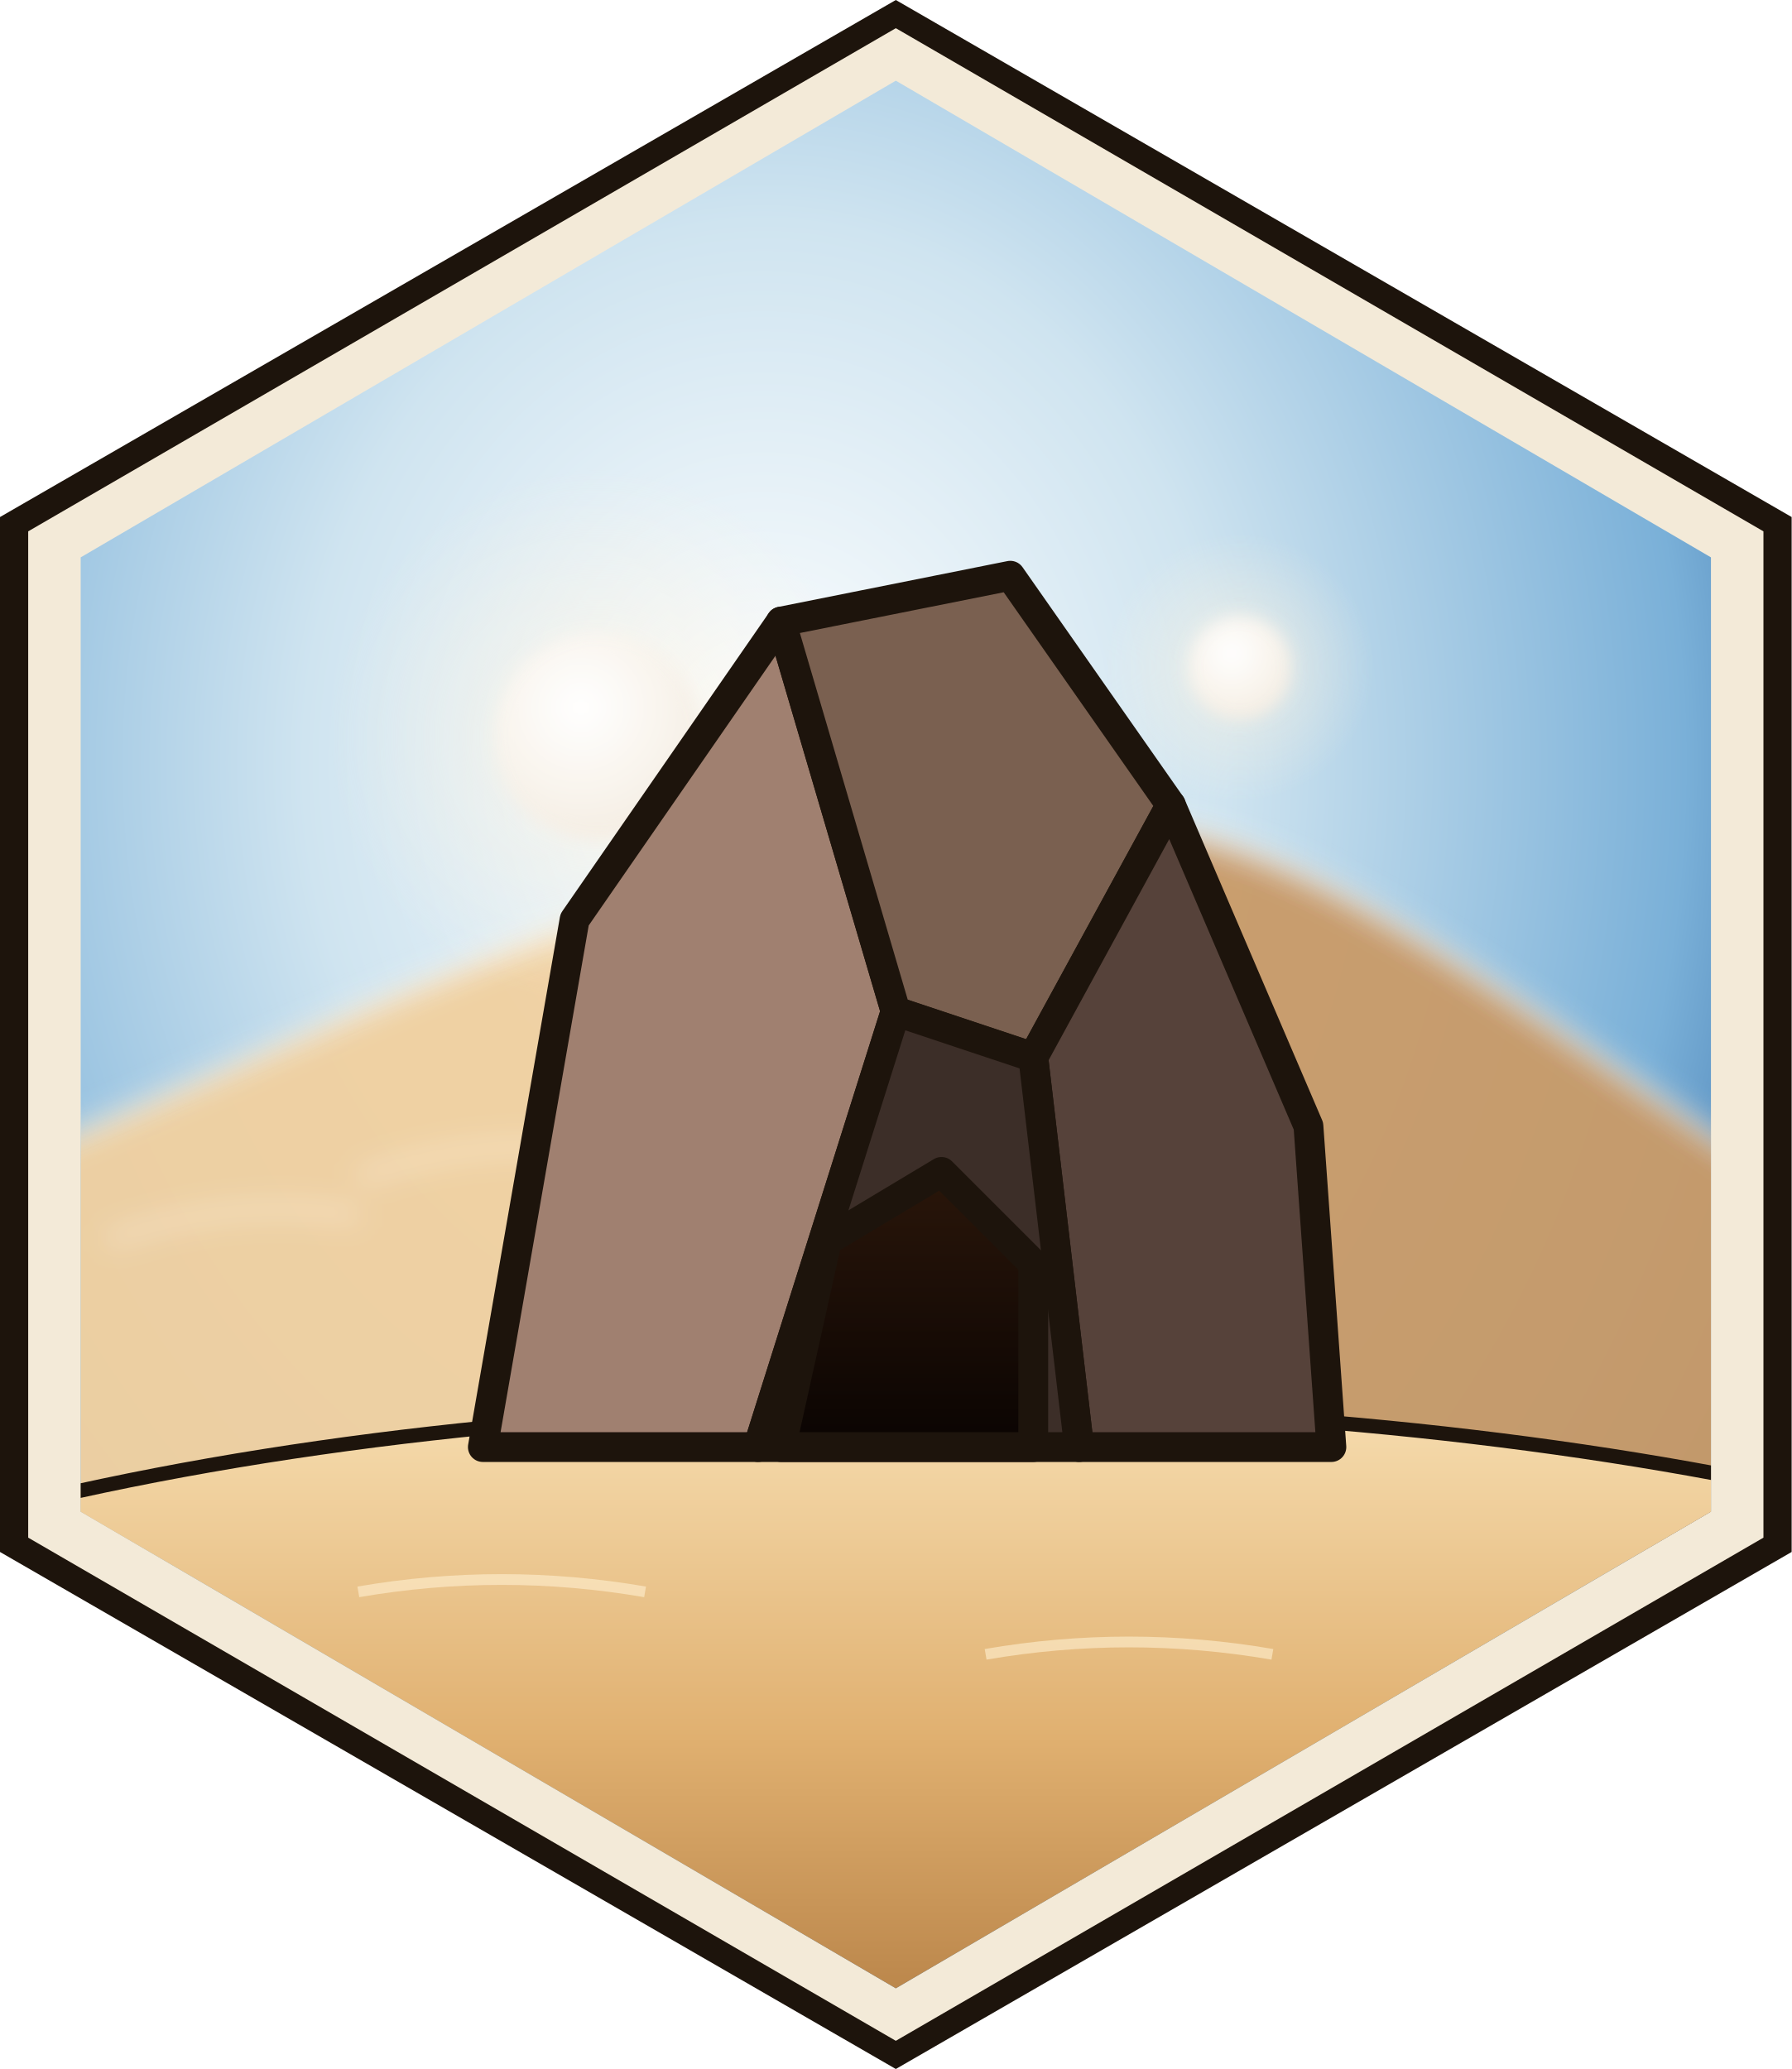
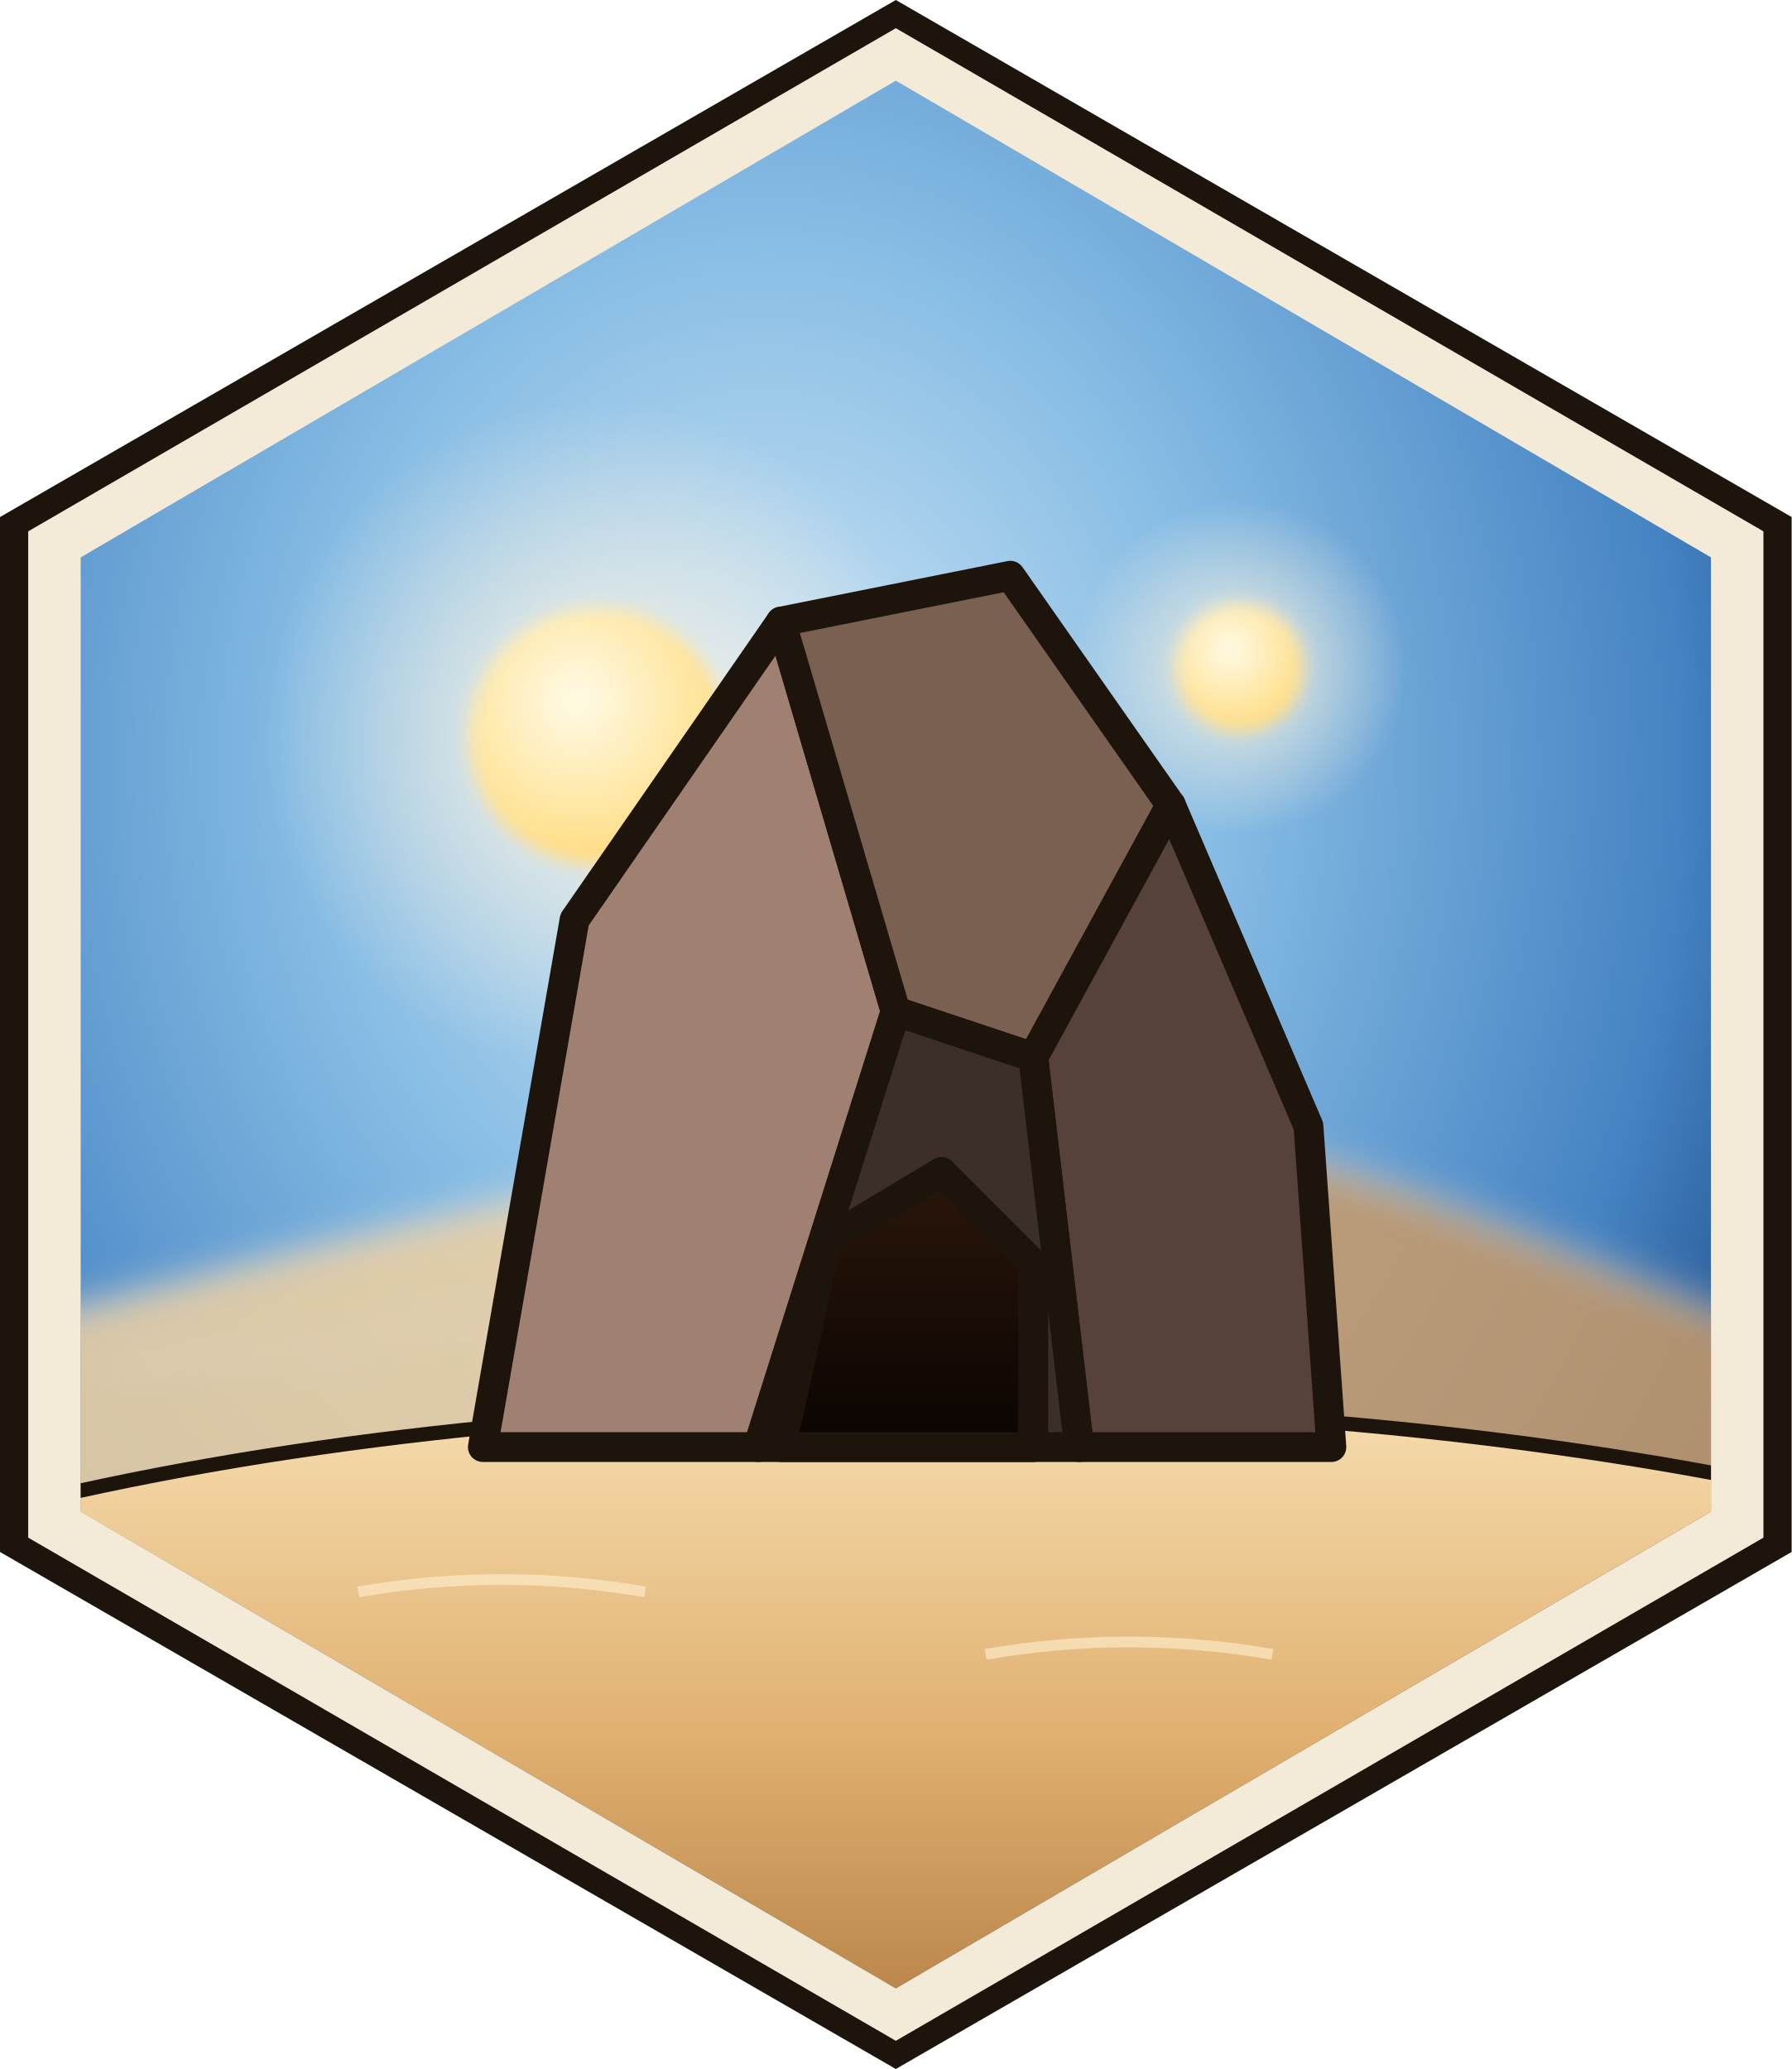
<svg xmlns="http://www.w3.org/2000/svg" viewBox="0 0 413 477" width="413" height="477">
  <defs>
    <radialGradient id="p0" cx="42%" cy="36%" r="70%">
-       <stop offset="0.00" stop-color="#ffffff" />
-       <stop offset="0.40" stop-color="#cfe4f0" />
-       <stop offset="0.80" stop-color="#7ab0d8" />
-       <stop offset="1.00" stop-color="#3a70a8" />
+       <stop offset="0.00" stop-color="#cfe6f6" />
+       <stop offset="0.40" stop-color="#86bce4" />
+       <stop offset="0.80" stop-color="#4482c2" />
+       <stop offset="1.00" stop-color="#1f4c88" />
    </radialGradient>
    <clipPath id="hexclip0_0">
      <polygon points="206.5,18.6 394.4,128.5 394.4,348.5 206.5,458.4 18.6,348.5 18.6,128.5" />
    </clipPath>
    <linearGradient id="p2" x1="0" y1="0" x2="0" y2="1">
      <stop offset="0.00" stop-color="#f6dcae" />
      <stop offset="0.50" stop-color="#e0b070" />
      <stop offset="1.00" stop-color="#b07a40" />
    </linearGradient>
-     <filter id="sietch-far-blur" x="-10%" y="-30%" width="120%" height="160%">
-       <feGaussianBlur stdDeviation="3.2" />
+     <filter id="sietch-far-blur-7" x="-10%" y="-30%" width="120%" height="160%">
+       <feGaussianBlur stdDeviation="7" />
    </filter>
    <filter id="moon-soft" x="-50%" y="-50%" width="200%" height="200%">
      <feGaussianBlur stdDeviation="0.7" />
    </filter>
-     <radialGradient id="moon-halo-fff4e0">
-       <stop offset="0" stop-color="#fff4e0" stop-opacity=".6" />
+     <radialGradient id="moon-halo-fff4e0-90">
+       <stop offset="0" stop-color="#fff4e0" stop-opacity="0.9" />
      <stop offset="1" stop-color="#fff4e0" stop-opacity="0" />
    </radialGradient>
    <radialGradient id="p6" cx="42%" cy="36%" r="70%">
-       <stop offset="0.00" stop-color="#ffffff" />
-       <stop offset="1.00" stop-color="#f4ece0" />
+       <stop offset="0.00" stop-color="#fffbe8" />
+       <stop offset="1.00" stop-color="#ffd977" />
    </radialGradient>
    <filter id="moon-soft" x="-50%" y="-50%" width="200%" height="200%">
      <feGaussianBlur stdDeviation="0.7" />
    </filter>
-     <radialGradient id="moon-halo-fff4e0">
-       <stop offset="0" stop-color="#fff4e0" stop-opacity=".6" />
+     <radialGradient id="moon-halo-fff4e0-90">
+       <stop offset="0" stop-color="#fff4e0" stop-opacity="0.9" />
      <stop offset="1" stop-color="#fff4e0" stop-opacity="0" />
    </radialGradient>
    <linearGradient id="p9" x1="0" y1="0" x2="0" y2="1">
      <stop offset="0.00" stop-color="#2a160a" />
      <stop offset="1.00" stop-color="#0a0402" />
    </linearGradient>
  </defs>
  <polygon points="206.5,0.0 413.0,119.2 413.0,357.8 206.5,477.0 0.0,357.8 0.0,119.2" fill="#1d140c" />
  <polygon points="206.5,6.5 406.5,122.5 406.5,354.5 206.5,470.5 6.5,354.5 6.5,122.5" fill="#f3ead8" />
  <polygon points="206.5,18.6 394.4,128.5 394.4,348.5 206.5,458.4 18.6,348.5 18.6,128.5" fill="url(#p0)" />
  <g clip-path="url(#hexclip0_0)">
-     <g filter="url(#sietch-far-blur)" opacity=".95">
+     <g filter="url(#sietch-far-blur-7)" opacity="0.85" transform="translate(0 150.2) scale(1 0.58)">
      <path d="M-20.7 276.4C61.9 247.8 156.9 185.8 264.3 190.6C313.9 195.3 380.0 257.3 433.7 286.0V357.5H-20.7Z" fill="#f0d0a0" />
      <path d="M264.3 190.6C313.9 195.3 380.0 257.3 433.7 286.0V357.5H239.5C256.1 319.3 272.6 238.3 264.3 190.6Z" fill="#c89a68" />
      <path d="M24.8 286.0q28.9 -10.5 57.8 -5.7" fill="none" stroke="#fff0d8" stroke-width="2.06" opacity=".7" />
      <path d="M82.6 271.6q28.9 -10.5 57.8 -5.7" fill="none" stroke="#fff0d8" stroke-width="2.06" opacity=".7" />
      <path d="M140.4 247.8q28.9 -10.5 57.8 -5.7" fill="none" stroke="#fff0d8" stroke-width="2.06" opacity=".7" />
      <path d="M190.0 223.9q28.9 -10.5 57.8 -5.7" fill="none" stroke="#fff0d8" stroke-width="2.06" opacity=".7" />
      <path d="M-20.7 276.4C61.9 247.8 156.9 185.8 264.3 190.6C313.9 195.3 380.0 257.3 433.7 286.0" fill="none" stroke="#fff8e8" stroke-width="2.48" opacity=".8" />
    </g>
    <path d="M0 348.0C123.9 317.0 289.1 317.0 413 343.2V477H0Z" fill="url(#p2)" stroke="#1d140c" stroke-width="3.30" />
    <path d="M82.6 367.0q33.0 -5.7 66.1 0M227.2 381.4q33.0 -5.7 66.1 0" fill="none" stroke="#fff0d0" stroke-width="2.48" opacity=".6" />
  </g>
  <g transform="translate(74.3,106.3) scale(2.6432)">
-     <circle cx="24" cy="24" r="23.4" fill="url(#moon-halo-fff4e0)" />
-     <circle cx="24" cy="24" r="9" fill="url(#p6)" filter="url(#moon-soft)" />
-     <circle cx="80" cy="18" r="11.7" fill="url(#moon-halo-fff4e0)" />
-     <circle cx="80" cy="18" r="4.5" fill="url(#p6)" filter="url(#moon-soft)" />
+     <circle cx="24" cy="24" r="29.1" fill="url(#moon-halo-fff4e0-90)" />
+     <circle cx="24" cy="24" r="11.2" fill="url(#p6)" filter="url(#moon-soft)" />
+     <circle cx="80" cy="18" r="14.6" fill="url(#moon-halo-fff4e0-90)" />
+     <circle cx="80" cy="18" r="5.6" fill="url(#p6)" filter="url(#moon-soft)" />
    <polygon points="14,86 22,40 40,14 50,48 38,86" fill="#a08070" stroke="#1d140c" stroke-width="2.6" stroke-linejoin="round" stroke-linecap="round" />
    <polygon points="40,14 60,10 74,30 62,52 50,48" fill="#7a6050" stroke="#1d140c" stroke-width="2.6" stroke-linejoin="round" stroke-linecap="round" />
    <polygon points="62,52 74,30 86,58 88,86 66,86" fill="#56423a" stroke="#1d140c" stroke-width="2.6" stroke-linejoin="round" stroke-linecap="round" />
    <polygon points="38,86 50,48 62,52 66,86" fill="#3c2e28" stroke="#1d140c" stroke-width="2.6" stroke-linejoin="round" stroke-linecap="round" />
    <polygon points="40,86 44,68 54,62 62,70 62,86" fill="url(#p9)" stroke="#1d140c" stroke-width="2.6" stroke-linejoin="round" stroke-linecap="round" />
  </g>
</svg>
